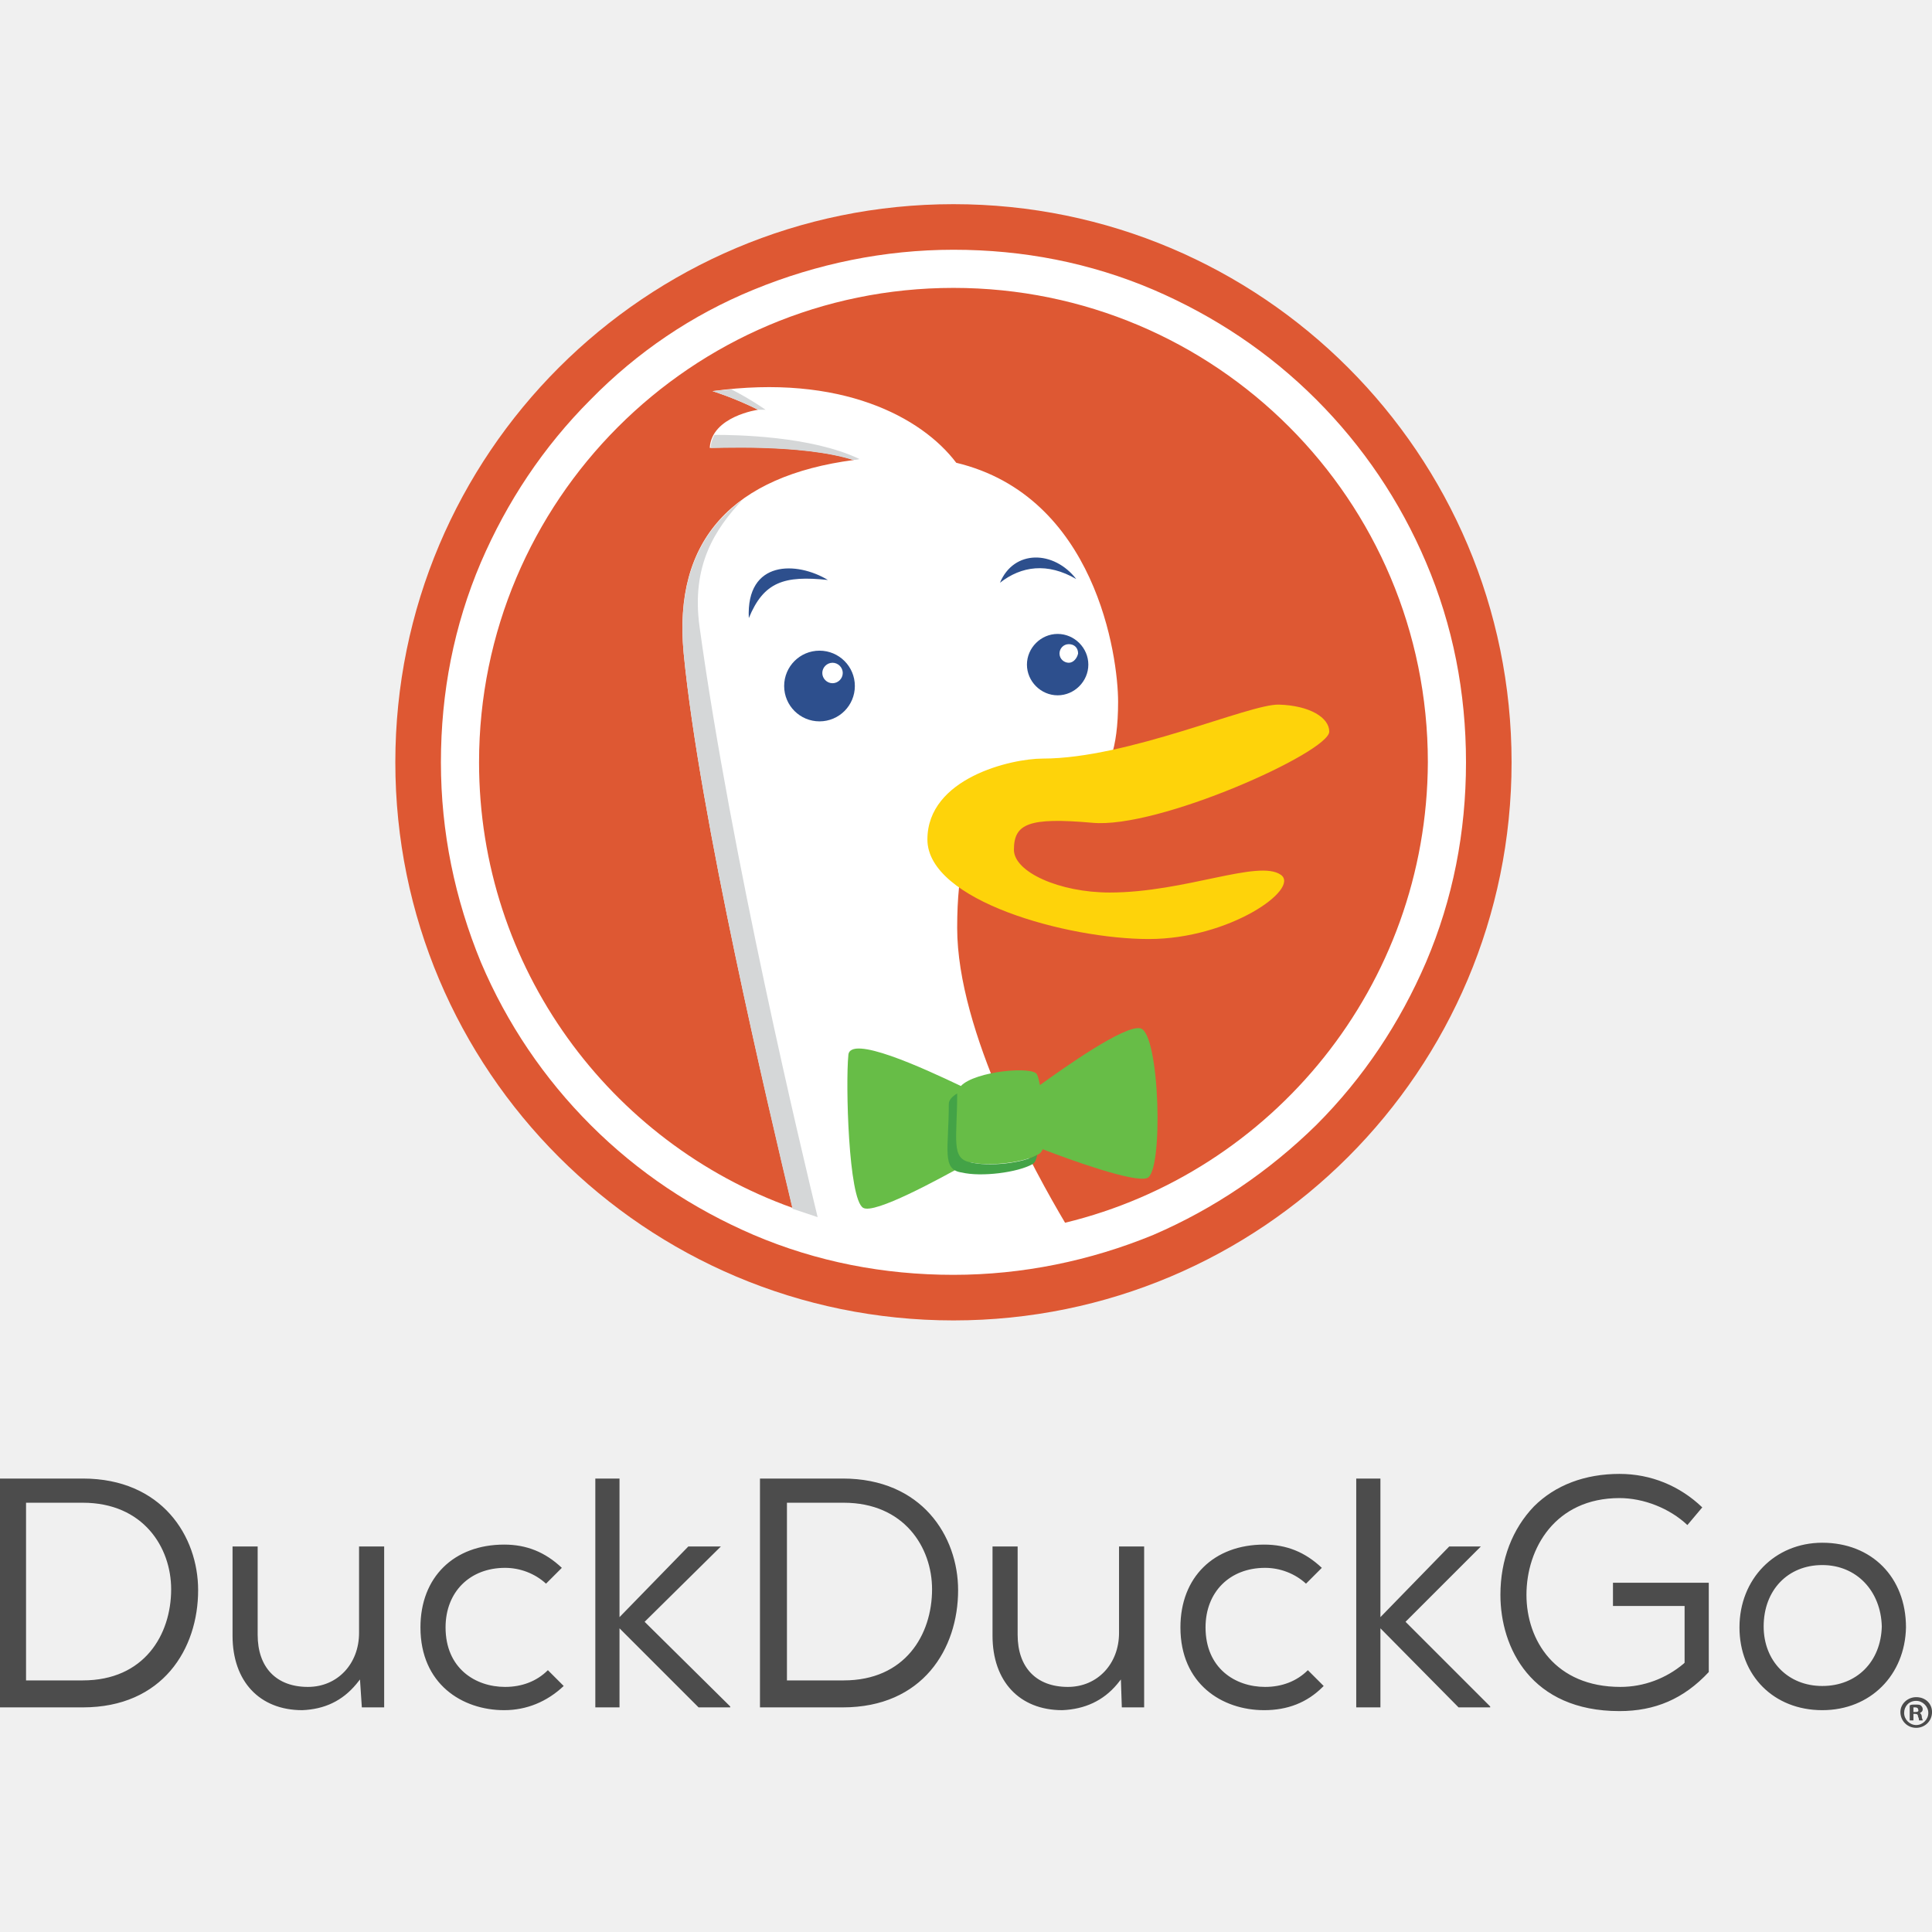
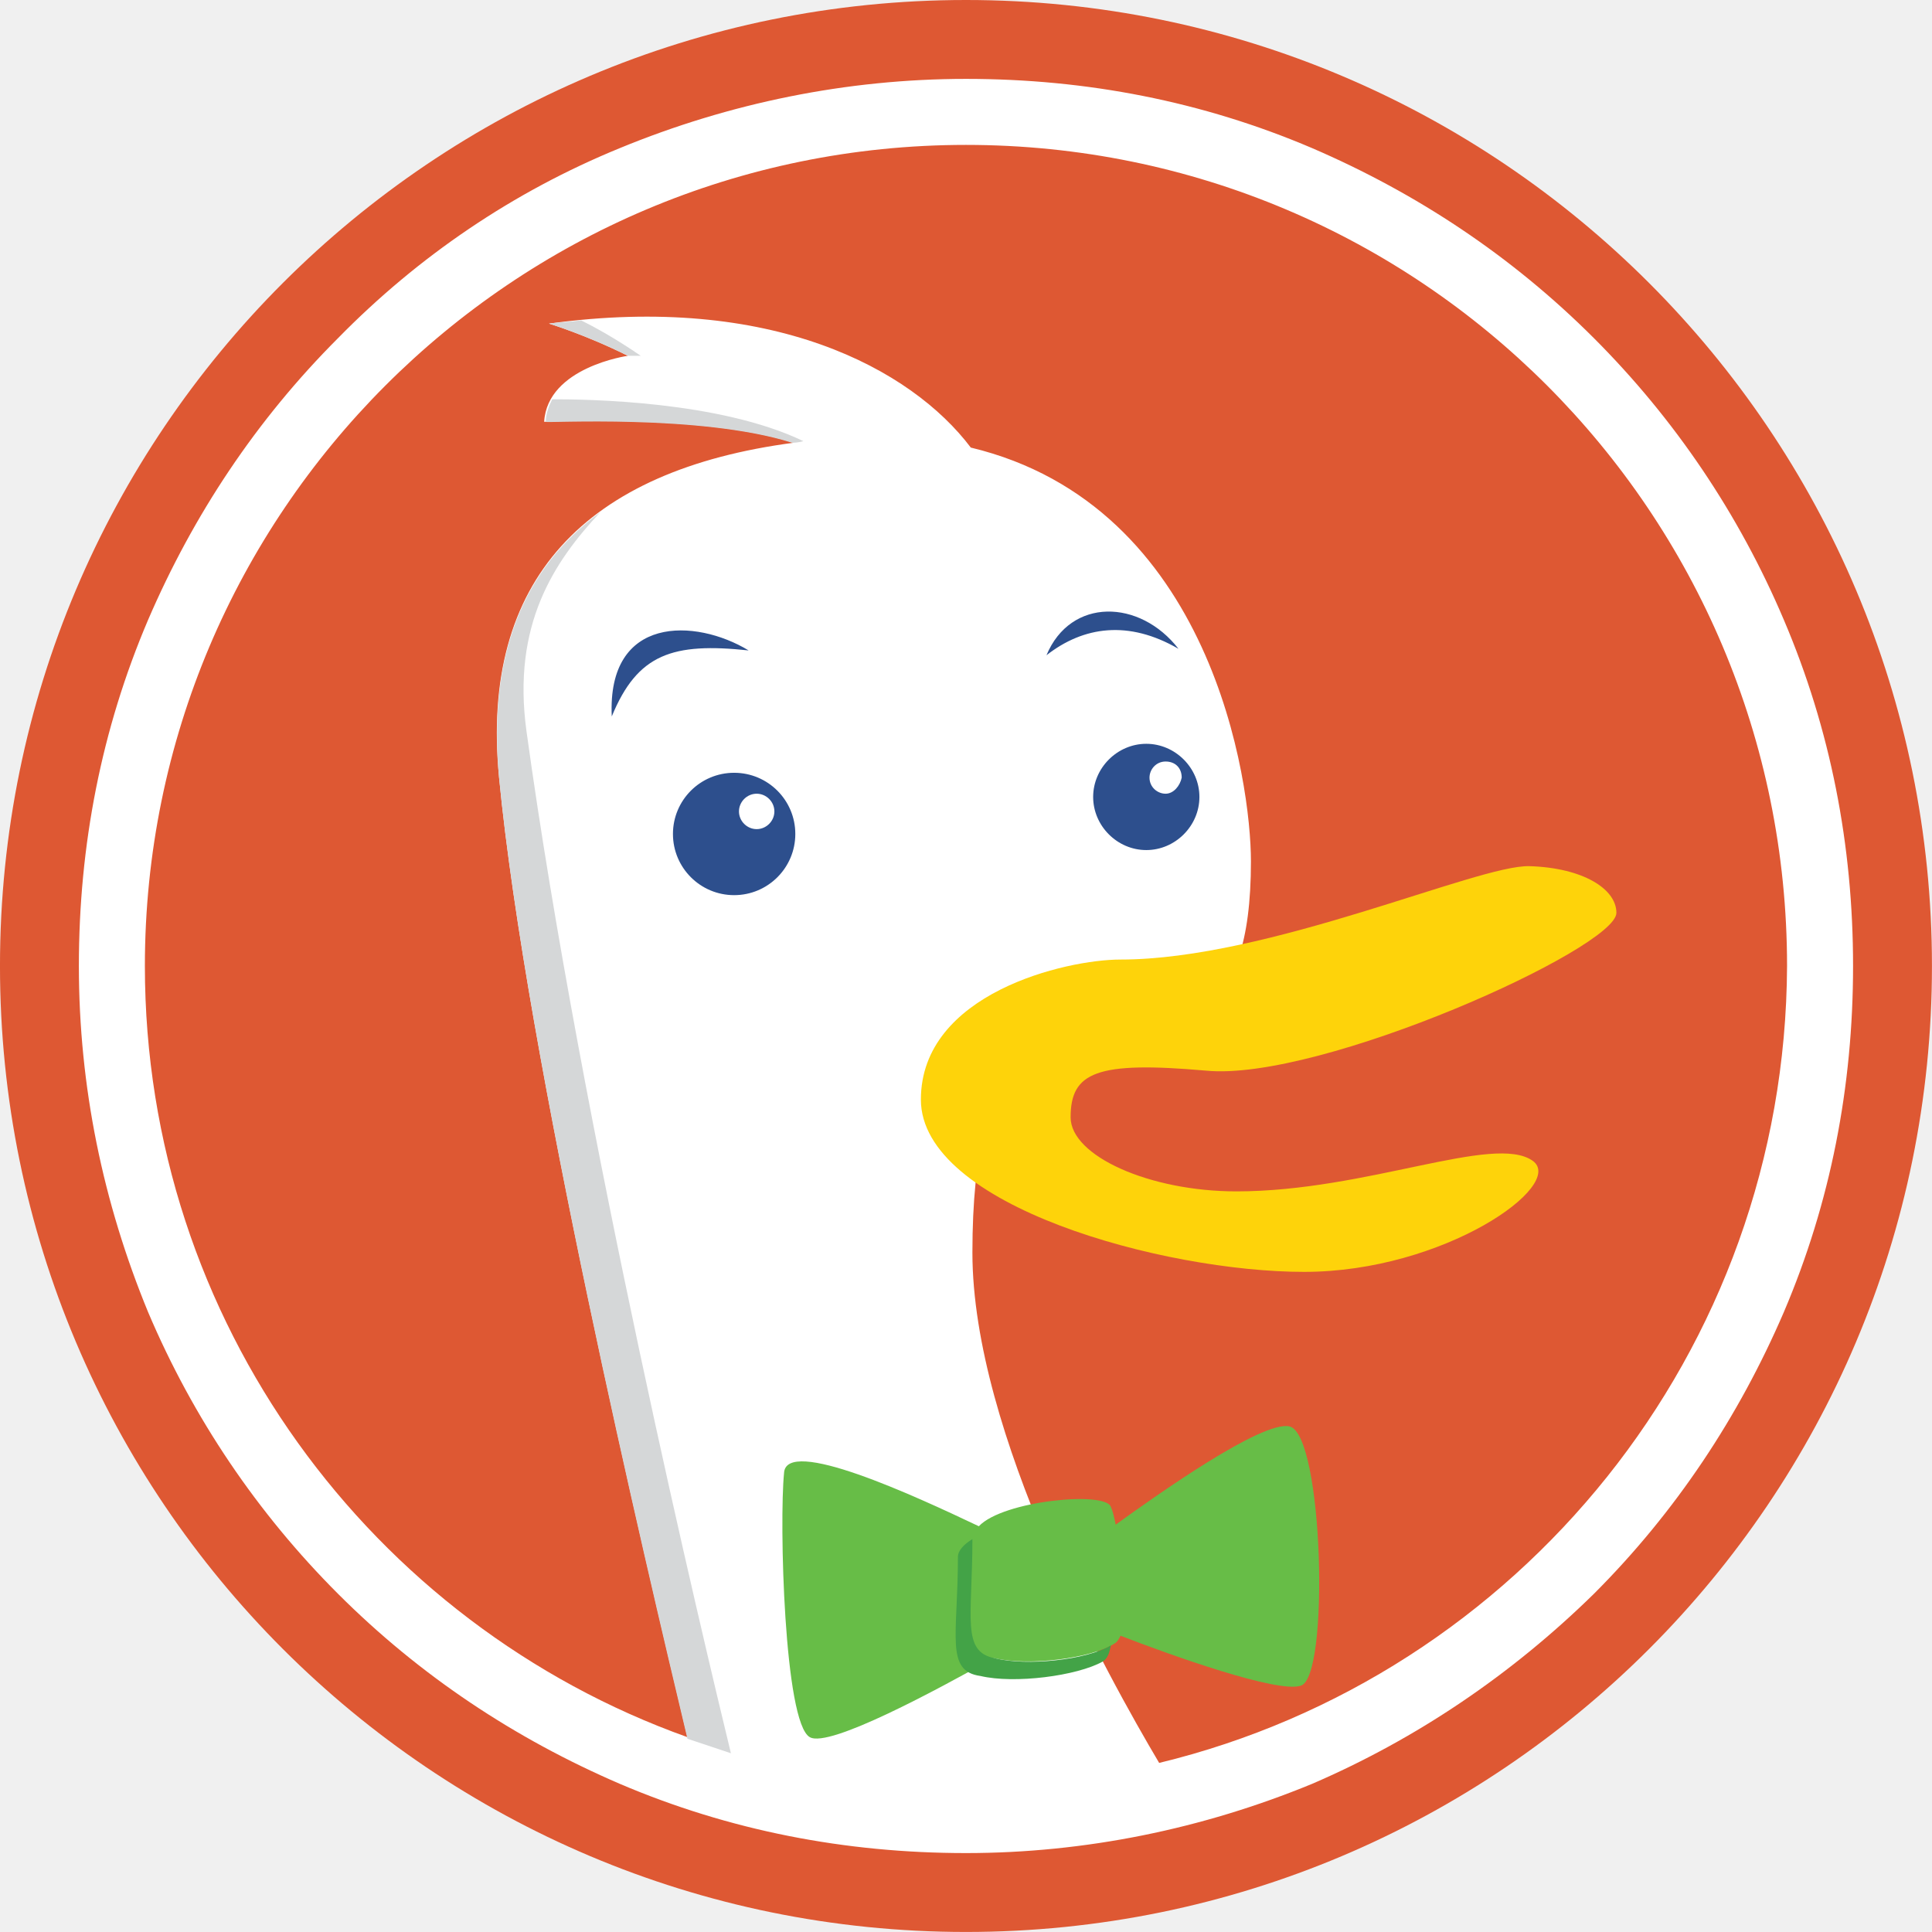
<svg xmlns="http://www.w3.org/2000/svg" width="128" height="128" version="1.1" viewBox="0 0 33.867 33.867">
-   <g transform="matrix(.16306 0 0 .16306 -6.7576e-5 3.579)" fill="none" fill-rule="evenodd">
-     <g transform="translate(42.5)">
-       <circle cx="60" cy="60" r="60" fill="#de5833" fill-rule="nonzero" />
-       <path d="m110.8 38.5c-2.8-6.6-6.8-12.5-11.8-17.5-5.1-5.1-11-9-17.5-11.8-6.8-2.9-14-4.3-21.5-4.3-7.4 0-14.7 1.5-21.5 4.3-6.6 2.7-12.5 6.7-17.5 11.8-5.1 5.1-9 11-11.8 17.5-2.9 6.8-4.3 14-4.3 21.5s1.5 14.7 4.3 21.5c2.8 6.6 6.8 12.5 11.8 17.5 5.1 5.1 11 9 17.5 11.8 6.8 2.9 14 4.3 21.5 4.3 7.4 0 14.7-1.5 21.5-4.3 6.5-2.8 12.4-6.8 17.5-11.8 5.1-5.1 9-11 11.8-17.5 2.9-6.8 4.3-14 4.3-21.5s-1.4-14.7-4.3-21.5zm-38.8 71c-3.2-5.4-11.6-20.5-11.6-31.7 0-25.8 17.3-3.7 17.3-24.3 0-4.9-2.4-22.1-17.4-25.7-3.7-4.9-12.4-9.6-26.2-7.7 0 0 2.3 0.7 4.9 2 0 0-5 0.7-5.2 4.1 0 0 9.9-0.5 15.5 1.3-12.9 1.7-19.5 8.5-18.3 20.8 1.7 17.5 9.1 48.7 11.7 59.6-19.6-7-33.7-25.8-33.7-47.9 0-28.1 22.8-51 51-51s51 22.8 51 51c-0.1 24-16.7 44.1-39 49.5z" fill="#fff" fill-rule="nonzero" />
-       <path d="m57.2 68.3c0-6.6 9-8.7 12.4-8.7 9.2 0 22.2-5.9 25.4-5.8 3.3 0.1 5.4 1.4 5.4 2.9 0 2.2-18.4 10.5-25.5 9.8-6.8-0.6-8.4 0.1-8.4 2.9 0 2.4 4.9 4.6 10.3 4.6 8.1 0 16-3.6 18.4-1.9 2.1 1.5-5.5 6.9-14.2 6.9s-23.8-4.1-23.8-10.7z" fill="#fed30a" />
-       <g fill-rule="nonzero">
-         <g fill="#2d4f8d">
-           <path d="m73.2 40.3c-2.4-3.1-6.7-3.2-8.2 0.4 2.3-1.8 5.1-2.2 8.2-0.4zm-26.7 0.1c-3.3-2-8.8-2.2-8.5 4.1 1.6-3.9 3.8-4.6 8.5-4.1zm24.7 5.8c-1.8 0-3.3 1.5-3.3 3.3s1.5 3.3 3.3 3.3 3.3-1.5 3.3-3.3-1.5-3.3-3.3-3.3zm1.2 3.1c-0.5 0-1-0.4-1-1 0-0.5 0.4-1 1-1s1 0.4 1 1c-0.1 0.5-0.5 1-1 1zm-26.8-1.3c-2.1 0-3.8 1.7-3.8 3.8s1.7 3.8 3.8 3.8 3.8-1.7 3.8-3.8-1.7-3.8-3.8-3.8zm1.4 3.5c-0.6 0-1.1-0.5-1.1-1.1s0.5-1.1 1.1-1.1 1.1 0.5 1.1 1.1-0.5 1.1-1.1 1.1z" />
-         </g>
-         <g fill="#d5d7d8">
-           <path d="m37.3 31.8c-4.8 3.5-7 8.9-6.3 16.5 1.7 17.5 9.1 48.8 11.7 59.7l2.7 0.9c-1.6-6.6-9.3-38.8-12.7-63.5-0.9-6.6 1.7-10.5 4.6-13.6zm11.9-4.3c0.4 0 0.7-0.1 0.7-0.1-5.2-2.5-13.4-2.6-15.6-2.6-0.2 0.4-0.4 0.9-0.4 1.4-0.1 0.1 9.6-0.5 15.3 1.3zm-9.4-5.4c-1.6-1.1-2.9-1.8-3.7-2.2-0.7 0.1-1.3 0.1-2 0.2 0 0 2.3 0.7 4.9 2h-0.2z" />
-         </g>
-         <path d="m80.1 88.6c-1.7-0.4-8.3 4.3-10.8 6.1-0.1-0.5-0.2-0.9-0.3-1.1-0.3-1-6.7-0.4-8.2 1.2-4-1.9-12-5.6-12.1-3.3-0.3 3 0 15.5 1.6 16.4 1.2 0.7 8-3 11.4-4.9h0.1c2.1 0.5 6 0 7.4-0.9 0.2-0.1 0.3-0.3 0.4-0.5 3.1 1.2 9.8 3.6 11.2 3.1 1.8-0.5 1.4-15.6-0.7-16.1z" fill="#67bd47" />
-         <path d="m61.8 103c-2.1-0.4-1.4-2.5-1.4-7.4-0.5 0.3-0.9 0.7-0.9 1.1 0 4.9-0.8 7.1 1.4 7.4 2.1 0.5 6 0 7.6-0.9 0.3-0.2 0.4-0.5 0.5-1-1.5 0.9-5.2 1.3-7.2 0.8z" fill="#43a347" />
-       </g>
+   <g transform="matrix(.28222 0 0 .28222 -18.909 -5.3622)">
+     <circle cx="127" cy="79" r="60" fill="#de5833" />
+     <path fill="#fff" d="m177.8 57.5c-2.8-6.6-6.8-12.5-11.8-17.5-5.1-5.1-11-9-17.5-11.8-6.8-2.9-14-4.3-21.5-4.3-7.4 0-14.7 1.5-21.5 4.3-6.6 2.7-12.5 6.7-17.5 11.8-5.1 5.1-9 11-11.8 17.5-2.9 6.8-4.3 14-4.3 21.5s1.5 14.7 4.3 21.5c2.8 6.6 6.8 12.5 11.8 17.5 5.1 5.1 11 9 17.5 11.8 6.8 2.9 14 4.3 21.5 4.3 7.4 0 14.7-1.5 21.5-4.3 6.5-2.8 12.4-6.8 17.5-11.8 5.1-5.1 9-11 11.8-17.5 2.9-6.8 4.3-14 4.3-21.5s-1.4-14.7-4.3-21.5zm-38.8 71c-3.2-5.4-11.6-20.5-11.6-31.7 0-25.8 17.3-3.7 17.3-24.3 0-4.9-2.4-22.1-17.4-25.7-3.7-4.9-12.4-9.6-26.2-7.7 0 0 2.3 0.7 4.9 2 0 0-5 0.7-5.2 4.1 0 0 9.9-0.5 15.5 1.3-12.9 1.7-19.5 8.5-18.3 20.8 1.7 17.5 9.1 48.7 11.7 59.6-19.6-7-33.7-25.8-33.7-47.9 0-28.1 22.8-51 51-51s51 22.8 51 51c-0.1 24-16.7 44.1-39 49.5z" />
+     <path fill="#fed30a" fill-rule="evenodd" d="m124.2 87.3c0-6.6 9-8.7 12.4-8.7 9.2 0 22.2-5.9 25.4-5.8 3.3 0.1 5.4 1.4 5.4 2.9 0 2.2-18.4 10.5-25.5 9.8-6.8-0.6-8.4 0.1-8.4 2.9 0 2.4 4.9 4.6 10.3 4.6 8.1 0 16-3.6 18.4-1.9 2.1 1.5-5.5 6.9-14.2 6.9s-23.8-4.1-23.8-10.7z" clip-rule="evenodd" />
+     <g fill="#2d4f8d">
+       <path d="m140.2 59.3c-2.4-3.1-6.7-3.2-8.2 0.4 2.3-1.8 5.1-2.2 8.2-0.4zm-26.7 0.1c-3.3-2-8.8-2.2-8.5 4.1 1.6-3.9 3.8-4.6 8.5-4.1zm24.7 5.8c-1.8 0-3.3 1.5-3.3 3.3s1.5 3.3 3.3 3.3 3.3-1.5 3.3-3.3-1.5-3.3-3.3-3.3zm1.2 3.1c-0.5 0-1-0.4-1-1 0-0.5 0.4-1 1-1s1 0.4 1 1c-0.1 0.5-0.5 1-1 1zm-26.8-1.3c-2.1 0-3.8 1.7-3.8 3.8s1.7 3.8 3.8 3.8 3.8-1.7 3.8-3.8-1.7-3.8-3.8-3.8zm1.4 3.5c-0.6 0-1.1-0.5-1.1-1.1s0.5-1.1 1.1-1.1 1.1 0.5 1.1 1.1-0.5 1.1-1.1 1.1z" />
    </g>
-     <g fill="#4c4c4c" fill-rule="nonzero">
-       <path d="m0 161.6v-24.6h8.9c8.5 0 12.4 6.2 12.4 12 0 6.3-3.8 12.6-12.4 12.6zm2.8-2.9h6.1c6.6 0 9.5-4.9 9.5-9.8 0-4.5-3-9.3-9.5-9.3h-6.1zm29.7 3.2c-4.6 0-7.5-3.1-7.5-8v-9.6h2.7v9.5c0 3.5 2 5.6 5.4 5.6 3.2 0 5.5-2.5 5.5-5.8v-9.3h2.7v17.3h-2.4l-0.2-3-0.4 0.5c-1.5 1.8-3.4 2.7-5.8 2.8zm21.7 0c-4.5 0-9-2.8-9-8.9 0-5.4 3.6-8.9 9-8.9 2.4 0 4.4 0.8 6.2 2.5l-1.7 1.7c-1.2-1.1-2.8-1.7-4.4-1.7-3.8 0-6.4 2.6-6.4 6.4 0 4.4 3.2 6.4 6.4 6.4 1.8 0 3.4-0.6 4.6-1.8l1.7 1.7c-1.8 1.7-4 2.6-6.4 2.6zm20.9-0.3-8.5-8.5v8.5h-2.6v-24.6h2.6v14.9l7.4-7.6h3.5l-8.2 8.1 9.2 9.1v0.1zm6.6 0v-24.6h8.9c8.5 0 12.4 6.2 12.4 12 0 6.3-3.8 12.6-12.4 12.6zm2.9-2.9h6.1c6.6 0 9.5-4.9 9.5-9.8 0-4.5-3-9.3-9.5-9.3h-6.1zm29.6 3.2c-4.6 0-7.5-3.1-7.5-8v-9.6h2.7v9.5c0 3.5 2 5.6 5.4 5.6 3.2 0 5.5-2.5 5.5-5.8v-9.3h2.7v17.3h-2.4l-0.1-3-0.4 0.5c-1.5 1.8-3.5 2.7-5.9 2.8zm21.7 0c-4.5 0-9-2.8-9-8.9 0-5.4 3.6-8.9 9-8.9 2.4 0 4.4 0.8 6.2 2.5l-1.7 1.7c-1.2-1.1-2.8-1.7-4.4-1.7-3.8 0-6.4 2.6-6.4 6.4 0 4.4 3.2 6.4 6.4 6.4 1.8 0 3.4-0.6 4.6-1.8l1.7 1.7-0.1 0.1c-1.7 1.7-3.8 2.5-6.3 2.5zm20.9-0.3-8.4-8.5v8.5h-2.6v-24.6h2.6v14.9l7.4-7.6h3.4l-8.1 8.1 9.1 9.1v0.1zm17.3 0.4c-9.5 0-12.8-6.8-12.8-12.5 0-3.8 1.3-7.1 3.6-9.5 2.3-2.3 5.5-3.5 9.2-3.5 3.4 0 6.5 1.3 8.9 3.6l-1.6 1.9c-1.9-1.8-4.7-2.9-7.3-2.9-6.9 0-10 5.4-10 10.4 0 4.9 3.1 9.9 10.1 9.9 2.5 0 4.9-0.9 6.8-2.5l0.1-0.1v-6.1h-7.7v-2.5h10.3v9.6c-2.7 2.9-5.8 4.2-9.6 4.2zm21.8-0.1c-5.2 0-8.9-3.7-8.9-8.9s3.8-9.1 8.9-9.1c5.3 0 9 3.7 9 9.1-0.1 5.1-3.8 8.9-9 8.9zm0-15.6c-3.7 0-6.3 2.7-6.3 6.6 0 3.7 2.6 6.4 6.3 6.4s6.3-2.6 6.4-6.4c-0.1-3.8-2.7-6.6-6.4-6.6z" />
-       <path d="m206.4 162.2c0.2-0.1 0.3-0.2 0.3-0.4s-0.1-0.3-0.2-0.4-0.3-0.1-0.6-0.1-0.5 0-0.6 0.1v1.6h0.4v-0.7h0.2c0.2 0 0.3 0.1 0.3 0.3 0.1 0.2 0.1 0.3 0.1 0.4h0.4c0-0.1-0.1-0.2-0.1-0.4s-0.1-0.3-0.2-0.4zm-0.5-0.1h-0.2v-0.5h0.2c0.2 0 0.3 0.1 0.3 0.2 0.1 0.2 0 0.3-0.3 0.3z" />
-       <path d="m206 160.5c-0.9 0-1.7 0.7-1.7 1.6s0.7 1.7 1.7 1.7c0.9 0 1.7-0.7 1.7-1.7 0-0.9-0.7-1.6-1.7-1.6zm0 3c-0.7 0-1.3-0.6-1.3-1.3s0.5-1.3 1.3-1.3c0.7 0 1.3 0.6 1.3 1.3s-0.6 1.3-1.3 1.3z" />
+     <g fill="#d5d7d8">
+       <path d="m104.3 50.8c-4.8 3.5-7 8.9-6.3 16.5 1.7 17.5 9.1 48.8 11.7 59.7l2.7 0.9c-1.6-6.6-9.3-38.8-12.7-63.5-0.9-6.6 1.7-10.5 4.6-13.6zm11.9-4.3c0.4 0 0.7-0.1 0.7-0.1-5.2-2.5-13.4-2.6-15.6-2.6-0.2 0.4-0.4 0.9-0.4 1.4-0.1 0.1 9.6-0.5 15.3 1.3zm-9.4-5.4c-1.6-1.1-2.9-1.8-3.7-2.2-0.7 0.1-1.3 0.1-2 0.2 0 0 2.3 0.7 4.9 2h-0.2z" />
    </g>
+     <path fill="#67bd47" d="m147.1 107.6c-1.7-0.4-8.3 4.3-10.8 6.1-0.1-0.5-0.2-0.9-0.3-1.1-0.3-1-6.7-0.4-8.2 1.2-4-1.9-12-5.6-12.1-3.3-0.3 3 0 15.5 1.6 16.4 1.2 0.7 8-3 11.4-4.9h0.1c2.1 0.5 6 0 7.4-0.9 0.2-0.1 0.3-0.3 0.4-0.5 3.1 1.2 9.8 3.6 11.2 3.1 1.8-0.5 1.4-15.6-0.7-16.1z" />
+     <path fill="#43a347" d="m128.8 122c-2.1-0.4-1.4-2.5-1.4-7.4-0.5 0.3-0.9 0.7-0.9 1.1 0 4.9-0.8 7.1 1.4 7.4 2.1 0.5 6 0 7.6-0.9 0.3-0.2 0.4-0.5 0.5-1-1.5 0.9-5.2 1.3-7.2 0.8z" />
  </g>
</svg>
